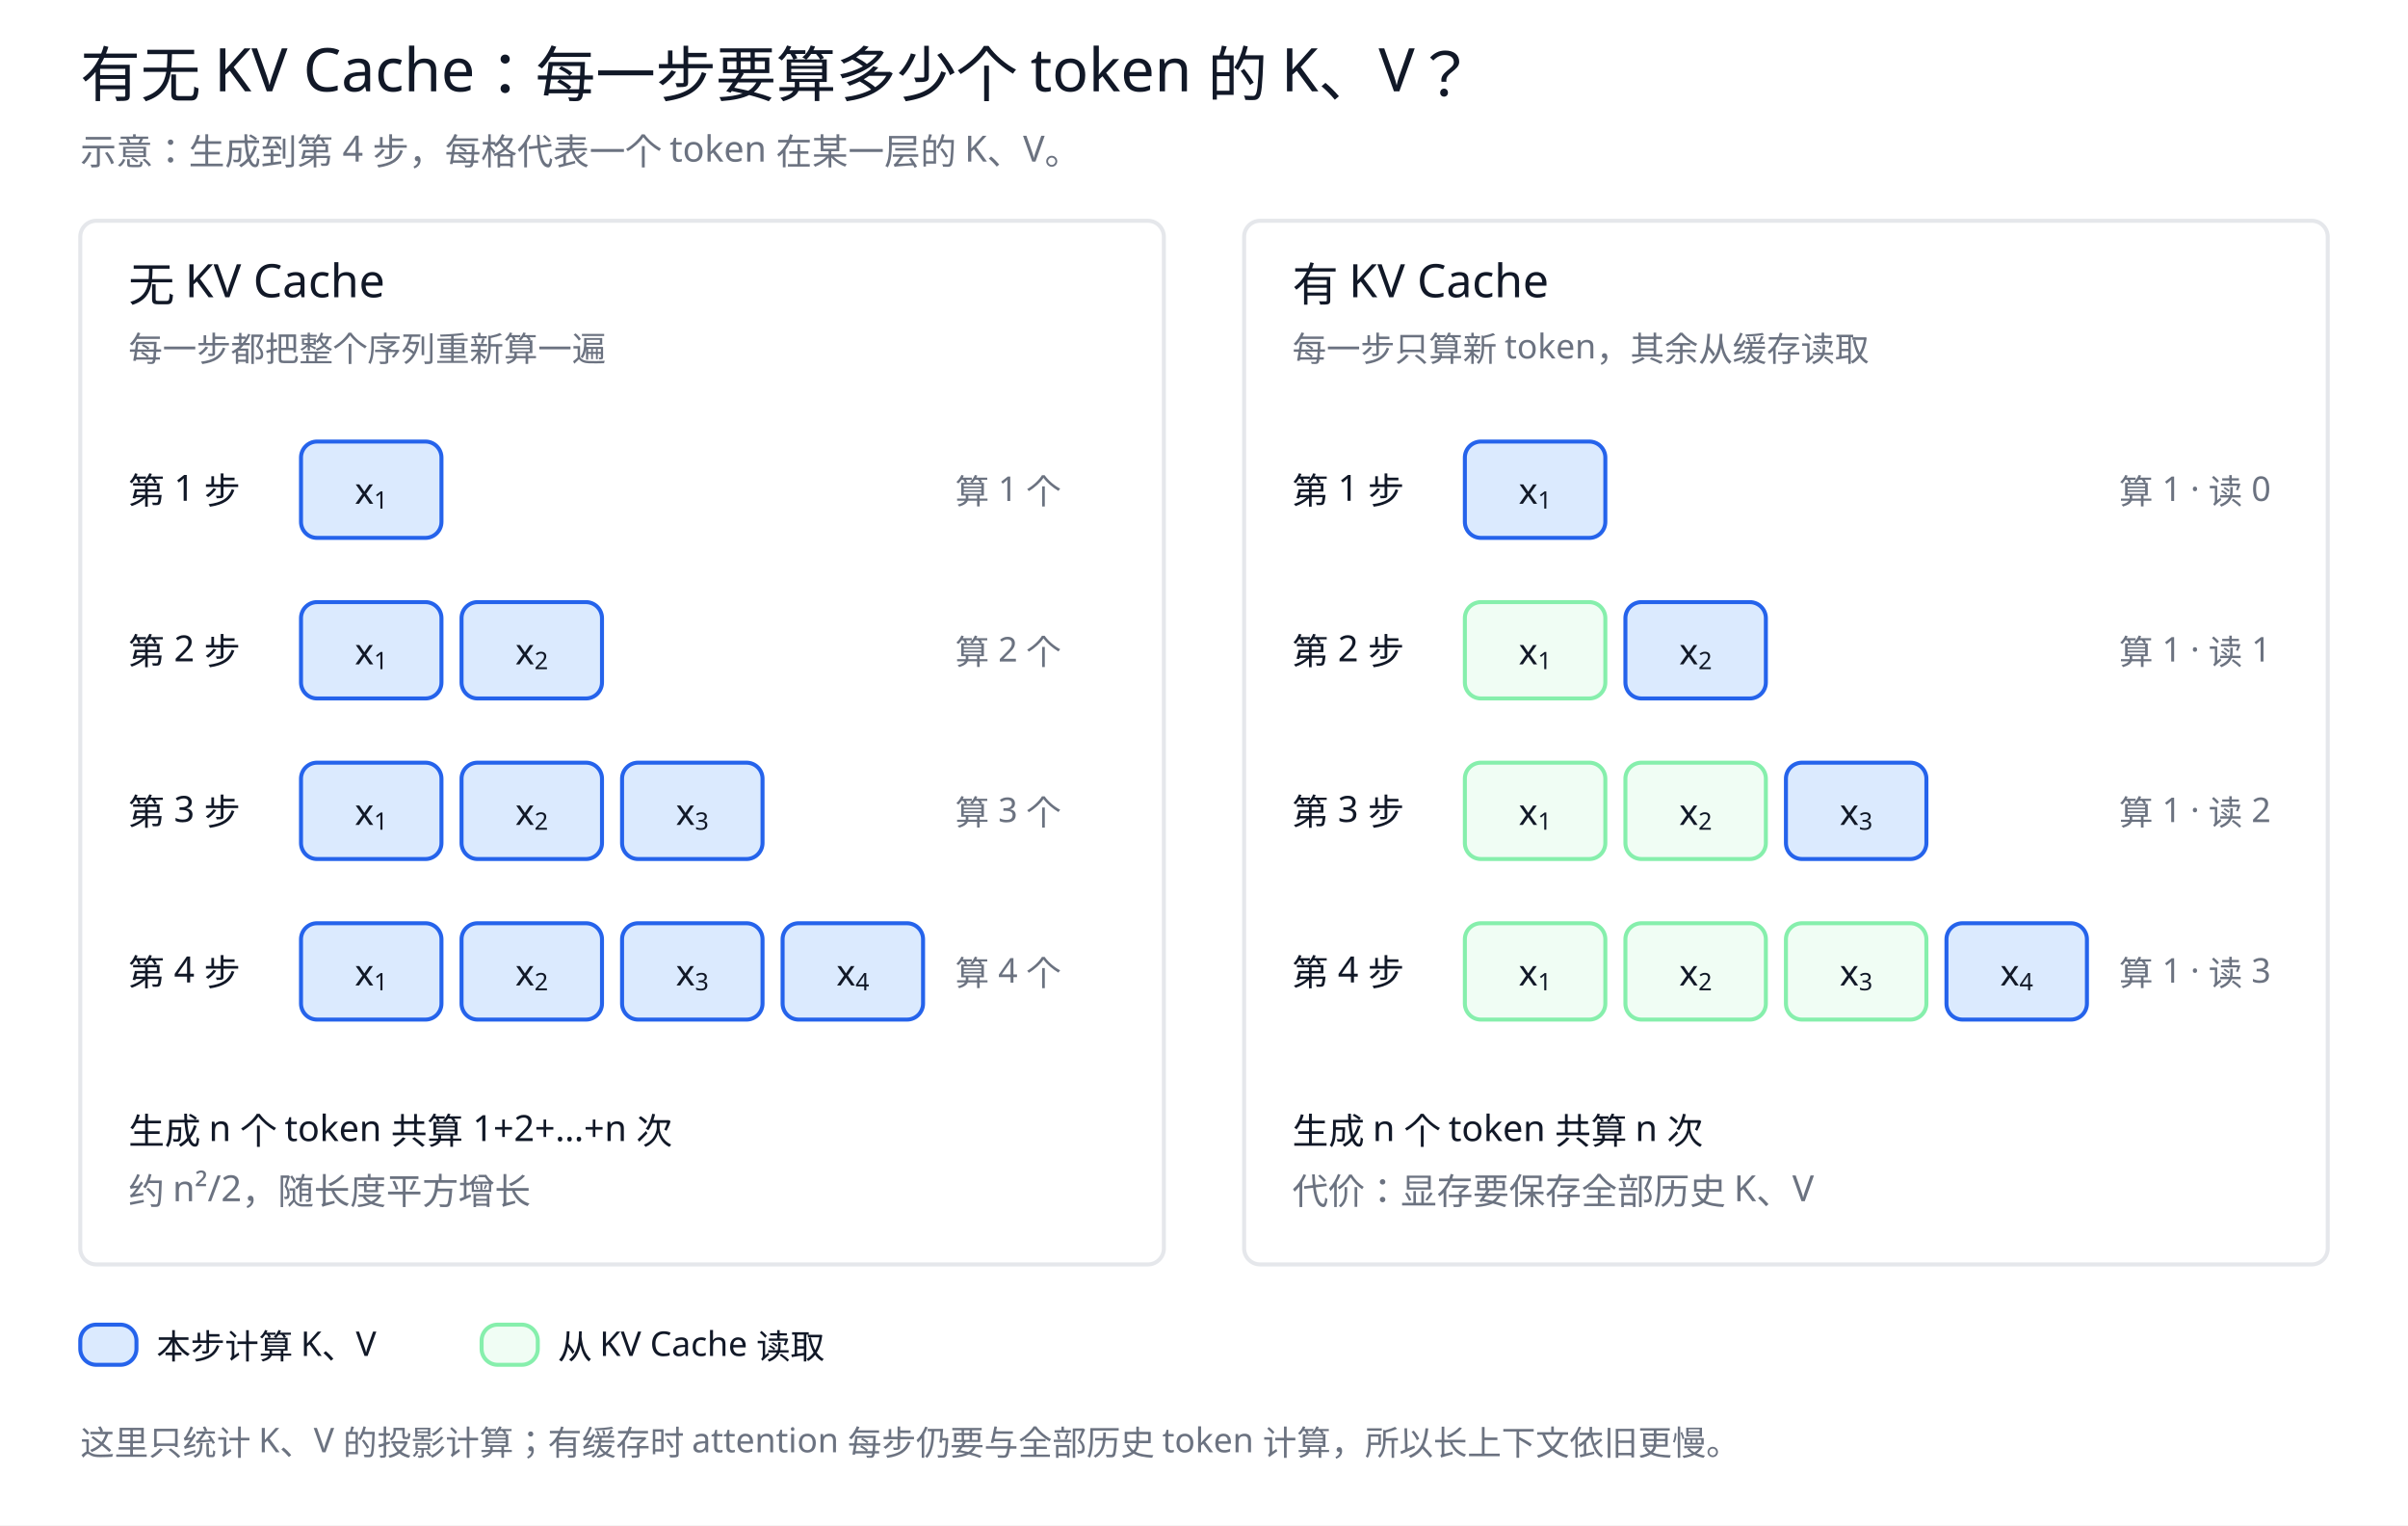
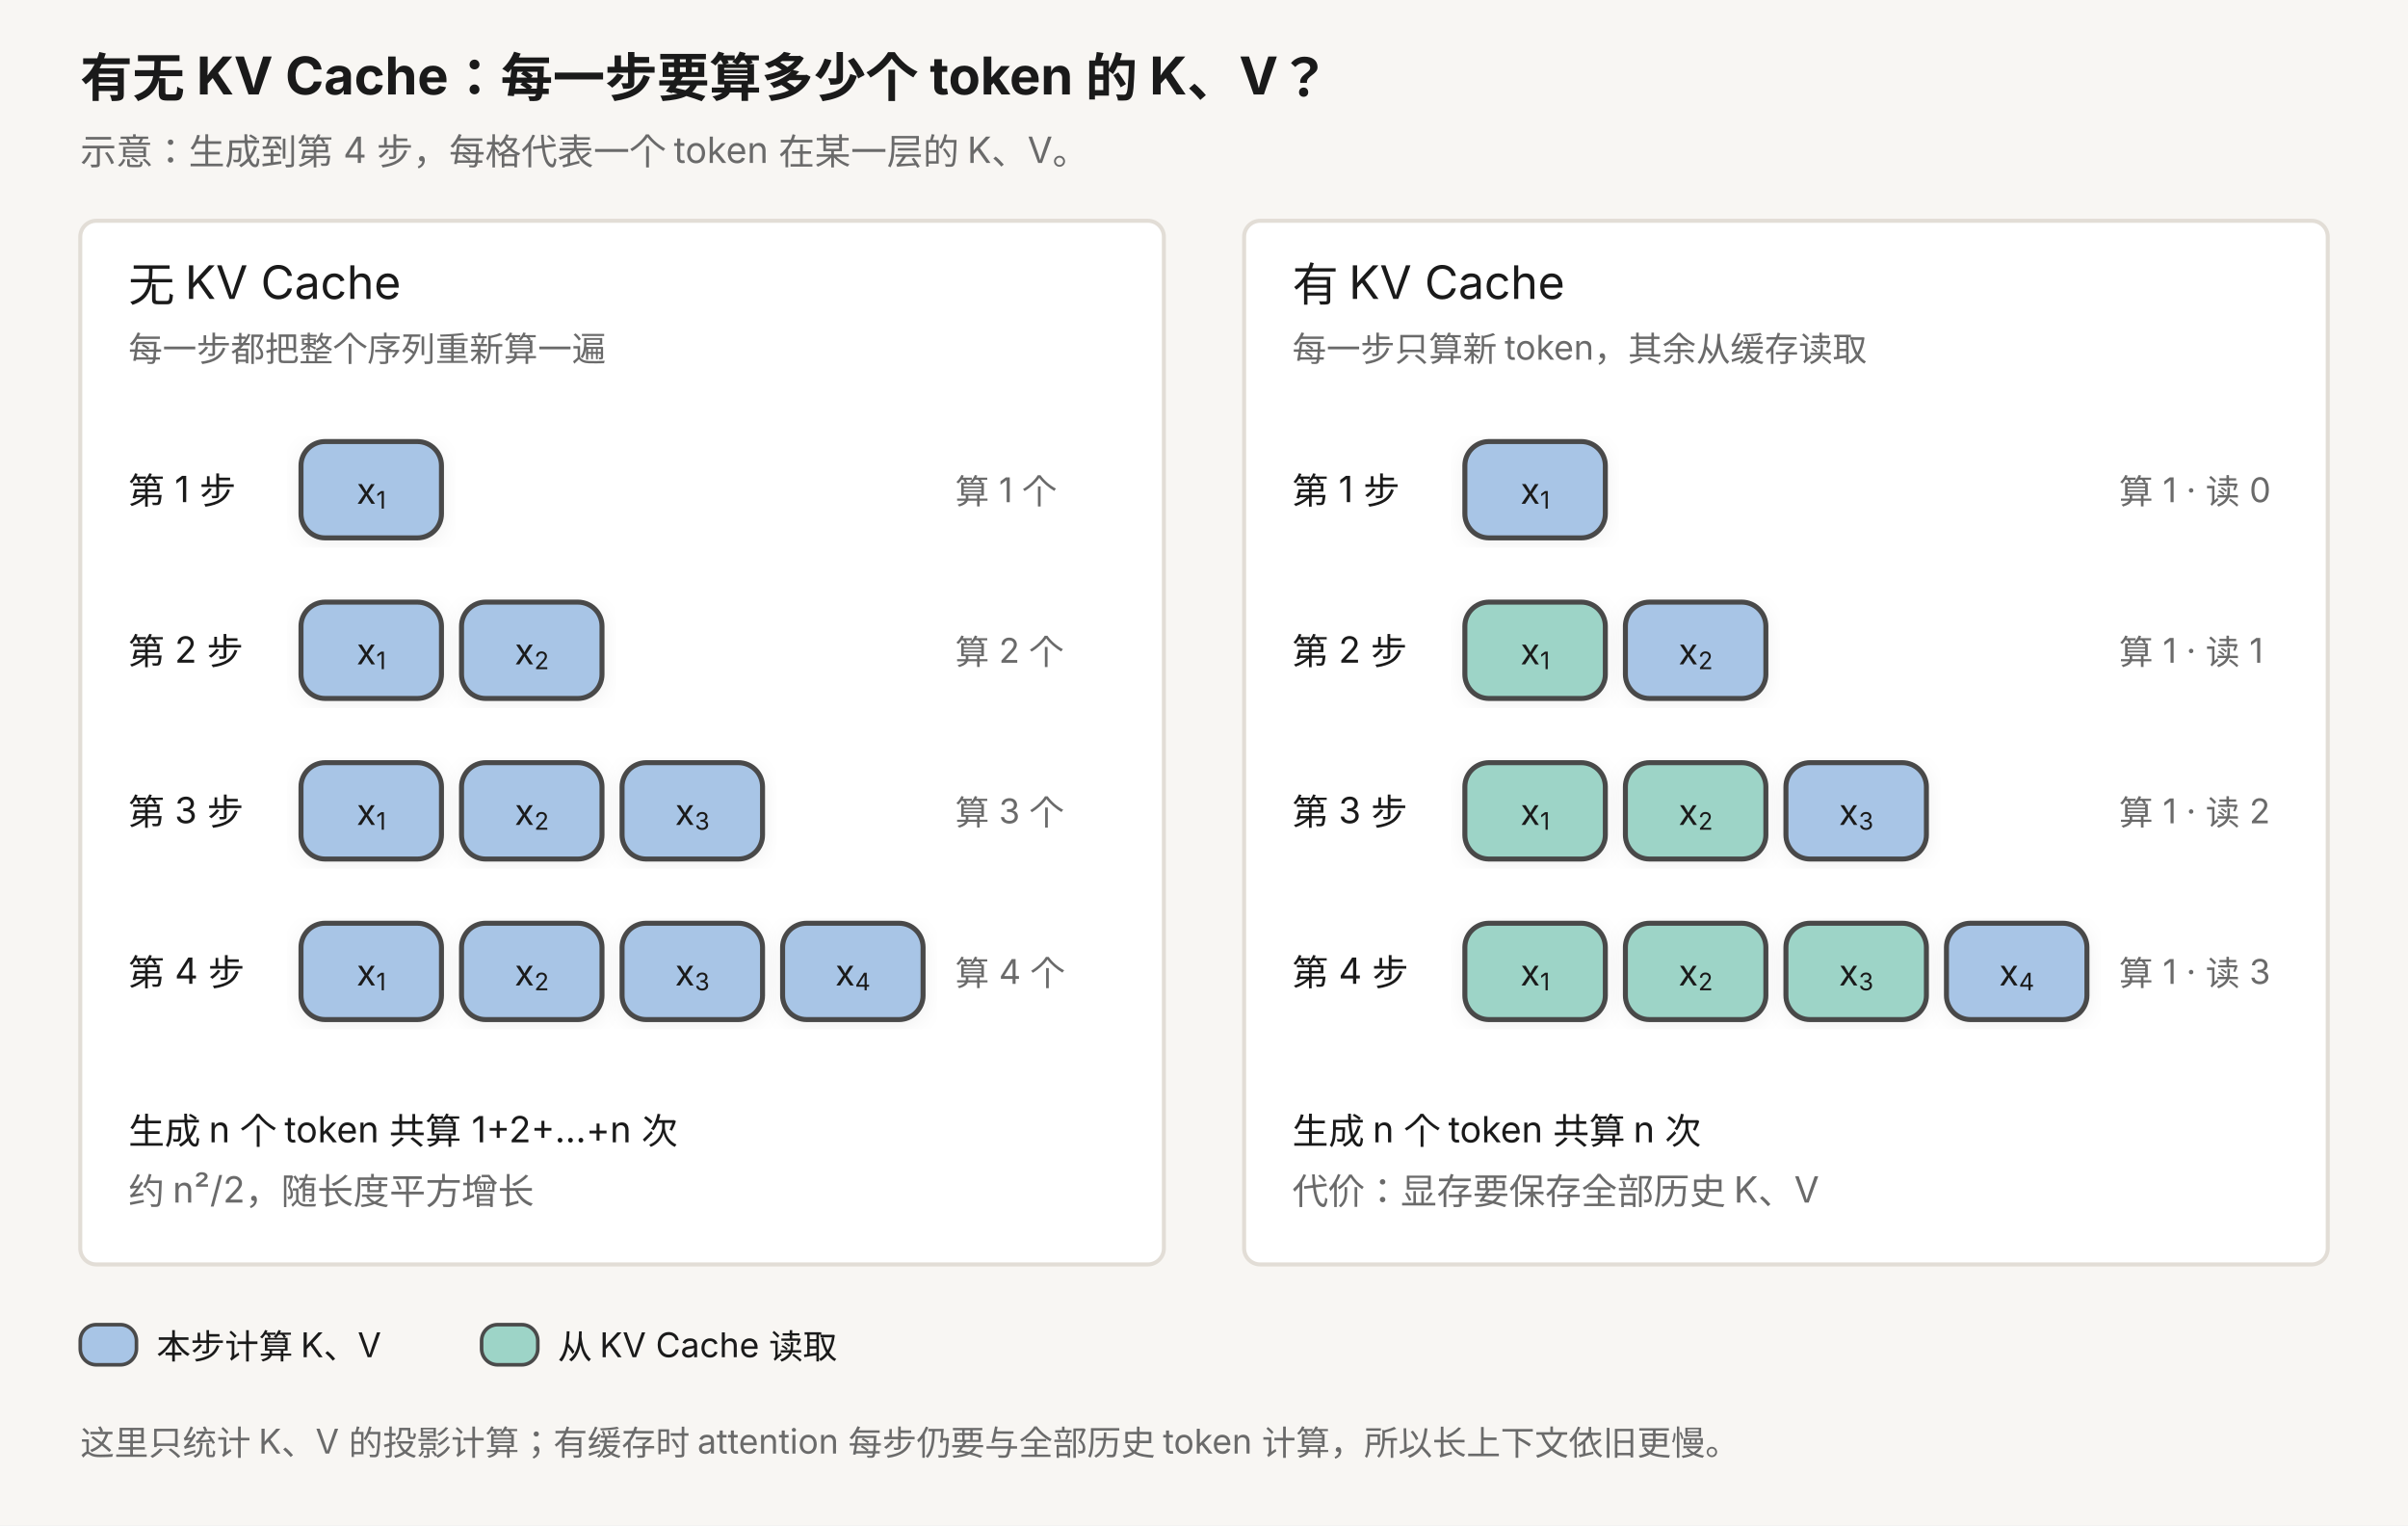
<svg xmlns="http://www.w3.org/2000/svg" width="1200" height="760" viewBox="0 0 1200 760">
-   <style>text{font-family:'Microsoft YaHei','SimHei',sans-serif}</style>
+   <style>text{font-family:-apple-system,'Segoe UI','PingFang SC','Microsoft YaHei','SimHei',sans-serif}</style>
  <defs>
    <marker id="arrow" markerWidth="10" markerHeight="8" refX="9" refY="4" orient="auto">
-       <path d="M0 0L10 4L0 8Z" fill="#2563eb" />
+       <path d="M0 0L10 4L0 8Z" fill="#5a5a5a" />
    </marker>
+     <marker id="arrow-clay" markerWidth="10" markerHeight="8" refX="9" refY="4" orient="auto">
+       <path d="M0 0L10 4L0 8Z" fill="#d97757" />
+     </marker>
+     <filter id="soft">
+       <feDropShadow dx="0" dy="2" stdDeviation="5" flood-color="#000" flood-opacity="0.06" />
+     </filter>
  </defs>
-   <rect width="1200" height="760" fill="#ffffff" />
-   <text x="40" y="48" font-size="30" fill="#111827" text-anchor="start">有无 KV Cache：每一步要算多少个 token 的 K、V？</text>
-   <text x="40" y="82" font-size="18" fill="#6b7280" text-anchor="start">示意：生成到第 4 步，每格代表一个 token 在某一层的 K、V。</text>
-   <rect x="40" y="110" width="540" height="520" rx="8" fill="#ffffff" stroke="#e5e7eb" stroke-width="2" />
-   <text x="64" y="150" font-size="23" fill="#111827" text-anchor="start">无 KV Cache</text>
-   <text x="64" y="180" font-size="17" fill="#6b7280" text-anchor="start">每一步都把整个序列重新算一遍</text>
-   <text x="64" y="251" font-size="18" fill="#111827" text-anchor="start">第 1 步</text>
-   <rect x="150" y="220" width="70" height="48" rx="8" fill="#dbeafe" stroke="#2563eb" stroke-width="2" />
-   <text x="185" y="251" font-size="18" fill="#111827" text-anchor="middle">x<tspan font-size="12" baseline-shift="sub">1</tspan>
+   <rect width="1200" height="760" fill="#f8f6f3" />
+   <text x="40" y="48" font-size="26" fill="#1a1a1a" text-anchor="start" font-weight="700">有无 KV Cache：每一步要算多少个 token 的 K、V？</text>
+   <text x="40" y="82" font-size="18" fill="#6a6a6a" text-anchor="start">示意：生成到第 4 步，每格代表一个 token 在某一层的 K、V。</text>
+   <rect x="40" y="110" width="540" height="520" rx="8" fill="#ffffff" stroke="#e2ddd6" stroke-width="2" />
+   <text x="64" y="150" font-size="23" fill="#1a1a1a" text-anchor="start">无 KV Cache</text>
+   <text x="64" y="180" font-size="17" fill="#6a6a6a" text-anchor="start">每一步都把整个序列重新算一遍</text>
+   <text x="64" y="251" font-size="18" fill="#1a1a1a" text-anchor="start">第 1 步</text>
+   <rect x="150" y="220" width="70" height="48" rx="12" fill="#a8c5e6" stroke="#4a4a4a" stroke-width="2.5" filter="url(#soft)" />
+   <text x="185" y="251" font-size="18" fill="#1a1a1a" text-anchor="middle">x<tspan font-size="12" baseline-shift="sub">1</tspan>
  </text>
-   <text x="476" y="251" font-size="17" fill="#6b7280" text-anchor="start">算 1 个</text>
-   <text x="64" y="331" font-size="18" fill="#111827" text-anchor="start">第 2 步</text>
-   <rect x="150" y="300" width="70" height="48" rx="8" fill="#dbeafe" stroke="#2563eb" stroke-width="2" />
-   <text x="185" y="331" font-size="18" fill="#111827" text-anchor="middle">x<tspan font-size="12" baseline-shift="sub">1</tspan>
+   <text x="476" y="251" font-size="17" fill="#6a6a6a" text-anchor="start">算 1 个</text>
+   <text x="64" y="331" font-size="18" fill="#1a1a1a" text-anchor="start">第 2 步</text>
+   <rect x="150" y="300" width="70" height="48" rx="12" fill="#a8c5e6" stroke="#4a4a4a" stroke-width="2.5" filter="url(#soft)" />
+   <text x="185" y="331" font-size="18" fill="#1a1a1a" text-anchor="middle">x<tspan font-size="12" baseline-shift="sub">1</tspan>
  </text>
-   <rect x="230" y="300" width="70" height="48" rx="8" fill="#dbeafe" stroke="#2563eb" stroke-width="2" />
-   <text x="265" y="331" font-size="18" fill="#111827" text-anchor="middle">x<tspan font-size="12" baseline-shift="sub">2</tspan>
+   <rect x="230" y="300" width="70" height="48" rx="12" fill="#a8c5e6" stroke="#4a4a4a" stroke-width="2.5" filter="url(#soft)" />
+   <text x="265" y="331" font-size="18" fill="#1a1a1a" text-anchor="middle">x<tspan font-size="12" baseline-shift="sub">2</tspan>
  </text>
-   <text x="476" y="331" font-size="17" fill="#6b7280" text-anchor="start">算 2 个</text>
-   <text x="64" y="411" font-size="18" fill="#111827" text-anchor="start">第 3 步</text>
-   <rect x="150" y="380" width="70" height="48" rx="8" fill="#dbeafe" stroke="#2563eb" stroke-width="2" />
-   <text x="185" y="411" font-size="18" fill="#111827" text-anchor="middle">x<tspan font-size="12" baseline-shift="sub">1</tspan>
+   <text x="476" y="331" font-size="17" fill="#6a6a6a" text-anchor="start">算 2 个</text>
+   <text x="64" y="411" font-size="18" fill="#1a1a1a" text-anchor="start">第 3 步</text>
+   <rect x="150" y="380" width="70" height="48" rx="12" fill="#a8c5e6" stroke="#4a4a4a" stroke-width="2.5" filter="url(#soft)" />
+   <text x="185" y="411" font-size="18" fill="#1a1a1a" text-anchor="middle">x<tspan font-size="12" baseline-shift="sub">1</tspan>
  </text>
-   <rect x="230" y="380" width="70" height="48" rx="8" fill="#dbeafe" stroke="#2563eb" stroke-width="2" />
-   <text x="265" y="411" font-size="18" fill="#111827" text-anchor="middle">x<tspan font-size="12" baseline-shift="sub">2</tspan>
+   <rect x="230" y="380" width="70" height="48" rx="12" fill="#a8c5e6" stroke="#4a4a4a" stroke-width="2.5" filter="url(#soft)" />
+   <text x="265" y="411" font-size="18" fill="#1a1a1a" text-anchor="middle">x<tspan font-size="12" baseline-shift="sub">2</tspan>
  </text>
-   <rect x="310" y="380" width="70" height="48" rx="8" fill="#dbeafe" stroke="#2563eb" stroke-width="2" />
-   <text x="345" y="411" font-size="18" fill="#111827" text-anchor="middle">x<tspan font-size="12" baseline-shift="sub">3</tspan>
+   <rect x="310" y="380" width="70" height="48" rx="12" fill="#a8c5e6" stroke="#4a4a4a" stroke-width="2.5" filter="url(#soft)" />
+   <text x="345" y="411" font-size="18" fill="#1a1a1a" text-anchor="middle">x<tspan font-size="12" baseline-shift="sub">3</tspan>
  </text>
-   <text x="476" y="411" font-size="17" fill="#6b7280" text-anchor="start">算 3 个</text>
-   <text x="64" y="491" font-size="18" fill="#111827" text-anchor="start">第 4 步</text>
-   <rect x="150" y="460" width="70" height="48" rx="8" fill="#dbeafe" stroke="#2563eb" stroke-width="2" />
-   <text x="185" y="491" font-size="18" fill="#111827" text-anchor="middle">x<tspan font-size="12" baseline-shift="sub">1</tspan>
+   <text x="476" y="411" font-size="17" fill="#6a6a6a" text-anchor="start">算 3 个</text>
+   <text x="64" y="491" font-size="18" fill="#1a1a1a" text-anchor="start">第 4 步</text>
+   <rect x="150" y="460" width="70" height="48" rx="12" fill="#a8c5e6" stroke="#4a4a4a" stroke-width="2.5" filter="url(#soft)" />
+   <text x="185" y="491" font-size="18" fill="#1a1a1a" text-anchor="middle">x<tspan font-size="12" baseline-shift="sub">1</tspan>
  </text>
-   <rect x="230" y="460" width="70" height="48" rx="8" fill="#dbeafe" stroke="#2563eb" stroke-width="2" />
-   <text x="265" y="491" font-size="18" fill="#111827" text-anchor="middle">x<tspan font-size="12" baseline-shift="sub">2</tspan>
+   <rect x="230" y="460" width="70" height="48" rx="12" fill="#a8c5e6" stroke="#4a4a4a" stroke-width="2.5" filter="url(#soft)" />
+   <text x="265" y="491" font-size="18" fill="#1a1a1a" text-anchor="middle">x<tspan font-size="12" baseline-shift="sub">2</tspan>
  </text>
-   <rect x="310" y="460" width="70" height="48" rx="8" fill="#dbeafe" stroke="#2563eb" stroke-width="2" />
-   <text x="345" y="491" font-size="18" fill="#111827" text-anchor="middle">x<tspan font-size="12" baseline-shift="sub">3</tspan>
+   <rect x="310" y="460" width="70" height="48" rx="12" fill="#a8c5e6" stroke="#4a4a4a" stroke-width="2.5" filter="url(#soft)" />
+   <text x="345" y="491" font-size="18" fill="#1a1a1a" text-anchor="middle">x<tspan font-size="12" baseline-shift="sub">3</tspan>
  </text>
-   <rect x="390" y="460" width="70" height="48" rx="8" fill="#dbeafe" stroke="#2563eb" stroke-width="2" />
-   <text x="425" y="491" font-size="18" fill="#111827" text-anchor="middle">x<tspan font-size="12" baseline-shift="sub">4</tspan>
+   <rect x="390" y="460" width="70" height="48" rx="12" fill="#a8c5e6" stroke="#4a4a4a" stroke-width="2.5" filter="url(#soft)" />
+   <text x="425" y="491" font-size="18" fill="#1a1a1a" text-anchor="middle">x<tspan font-size="12" baseline-shift="sub">4</tspan>
  </text>
-   <text x="476" y="491" font-size="17" fill="#6b7280" text-anchor="start">算 4 个</text>
-   <text x="64" y="570" font-size="18" fill="#111827" text-anchor="start">生成 n 个 token 共算 1+2+…+n 次</text>
-   <text x="64" y="600" font-size="18" fill="#6b7280" text-anchor="start">约 n²/2，随长度平方增长</text>
-   <rect x="620" y="110" width="540" height="520" rx="8" fill="#ffffff" stroke="#e5e7eb" stroke-width="2" />
-   <text x="644" y="150" font-size="23" fill="#111827" text-anchor="start">有 KV Cache</text>
-   <text x="644" y="180" font-size="17" fill="#6b7280" text-anchor="start">每一步只算新 token，其余从缓存读取</text>
-   <text x="644" y="251" font-size="18" fill="#111827" text-anchor="start">第 1 步</text>
-   <rect x="730" y="220" width="70" height="48" rx="8" fill="#dbeafe" stroke="#2563eb" stroke-width="2" />
-   <text x="765" y="251" font-size="18" fill="#111827" text-anchor="middle">x<tspan font-size="12" baseline-shift="sub">1</tspan>
+   <text x="476" y="491" font-size="17" fill="#6a6a6a" text-anchor="start">算 4 个</text>
+   <text x="64" y="570" font-size="18" fill="#1a1a1a" text-anchor="start">生成 n 个 token 共算 1+2+…+n 次</text>
+   <text x="64" y="600" font-size="18" fill="#6a6a6a" text-anchor="start">约 n²/2，随长度平方增长</text>
+   <rect x="620" y="110" width="540" height="520" rx="8" fill="#ffffff" stroke="#e2ddd6" stroke-width="2" />
+   <text x="644" y="150" font-size="23" fill="#1a1a1a" text-anchor="start">有 KV Cache</text>
+   <text x="644" y="180" font-size="17" fill="#6a6a6a" text-anchor="start">每一步只算新 token，其余从缓存读取</text>
+   <text x="644" y="251" font-size="18" fill="#1a1a1a" text-anchor="start">第 1 步</text>
+   <rect x="730" y="220" width="70" height="48" rx="12" fill="#a8c5e6" stroke="#4a4a4a" stroke-width="2.5" filter="url(#soft)" />
+   <text x="765" y="251" font-size="18" fill="#1a1a1a" text-anchor="middle">x<tspan font-size="12" baseline-shift="sub">1</tspan>
  </text>
-   <text x="1056" y="251" font-size="17" fill="#6b7280" text-anchor="start">算 1 · 读 0</text>
-   <text x="644" y="331" font-size="18" fill="#111827" text-anchor="start">第 2 步</text>
-   <rect x="730" y="300" width="70" height="48" rx="8" fill="#f0fdf4" stroke="#86efac" stroke-width="2" />
-   <text x="765" y="331" font-size="18" fill="#111827" text-anchor="middle">x<tspan font-size="12" baseline-shift="sub">1</tspan>
+   <text x="1056" y="251" font-size="17" fill="#6a6a6a" text-anchor="start">算 1 · 读 0</text>
+   <text x="644" y="331" font-size="18" fill="#1a1a1a" text-anchor="start">第 2 步</text>
+   <rect x="730" y="300" width="70" height="48" rx="12" fill="#9dd4c7" stroke="#4a4a4a" stroke-width="2.5" filter="url(#soft)" />
+   <text x="765" y="331" font-size="18" fill="#1a1a1a" text-anchor="middle">x<tspan font-size="12" baseline-shift="sub">1</tspan>
  </text>
-   <rect x="810" y="300" width="70" height="48" rx="8" fill="#dbeafe" stroke="#2563eb" stroke-width="2" />
-   <text x="845" y="331" font-size="18" fill="#111827" text-anchor="middle">x<tspan font-size="12" baseline-shift="sub">2</tspan>
+   <rect x="810" y="300" width="70" height="48" rx="12" fill="#a8c5e6" stroke="#4a4a4a" stroke-width="2.5" filter="url(#soft)" />
+   <text x="845" y="331" font-size="18" fill="#1a1a1a" text-anchor="middle">x<tspan font-size="12" baseline-shift="sub">2</tspan>
  </text>
-   <text x="1056" y="331" font-size="17" fill="#6b7280" text-anchor="start">算 1 · 读 1</text>
-   <text x="644" y="411" font-size="18" fill="#111827" text-anchor="start">第 3 步</text>
-   <rect x="730" y="380" width="70" height="48" rx="8" fill="#f0fdf4" stroke="#86efac" stroke-width="2" />
-   <text x="765" y="411" font-size="18" fill="#111827" text-anchor="middle">x<tspan font-size="12" baseline-shift="sub">1</tspan>
+   <text x="1056" y="331" font-size="17" fill="#6a6a6a" text-anchor="start">算 1 · 读 1</text>
+   <text x="644" y="411" font-size="18" fill="#1a1a1a" text-anchor="start">第 3 步</text>
+   <rect x="730" y="380" width="70" height="48" rx="12" fill="#9dd4c7" stroke="#4a4a4a" stroke-width="2.5" filter="url(#soft)" />
+   <text x="765" y="411" font-size="18" fill="#1a1a1a" text-anchor="middle">x<tspan font-size="12" baseline-shift="sub">1</tspan>
  </text>
-   <rect x="810" y="380" width="70" height="48" rx="8" fill="#f0fdf4" stroke="#86efac" stroke-width="2" />
-   <text x="845" y="411" font-size="18" fill="#111827" text-anchor="middle">x<tspan font-size="12" baseline-shift="sub">2</tspan>
+   <rect x="810" y="380" width="70" height="48" rx="12" fill="#9dd4c7" stroke="#4a4a4a" stroke-width="2.5" filter="url(#soft)" />
+   <text x="845" y="411" font-size="18" fill="#1a1a1a" text-anchor="middle">x<tspan font-size="12" baseline-shift="sub">2</tspan>
  </text>
-   <rect x="890" y="380" width="70" height="48" rx="8" fill="#dbeafe" stroke="#2563eb" stroke-width="2" />
-   <text x="925" y="411" font-size="18" fill="#111827" text-anchor="middle">x<tspan font-size="12" baseline-shift="sub">3</tspan>
+   <rect x="890" y="380" width="70" height="48" rx="12" fill="#a8c5e6" stroke="#4a4a4a" stroke-width="2.5" filter="url(#soft)" />
+   <text x="925" y="411" font-size="18" fill="#1a1a1a" text-anchor="middle">x<tspan font-size="12" baseline-shift="sub">3</tspan>
  </text>
-   <text x="1056" y="411" font-size="17" fill="#6b7280" text-anchor="start">算 1 · 读 2</text>
-   <text x="644" y="491" font-size="18" fill="#111827" text-anchor="start">第 4 步</text>
-   <rect x="730" y="460" width="70" height="48" rx="8" fill="#f0fdf4" stroke="#86efac" stroke-width="2" />
-   <text x="765" y="491" font-size="18" fill="#111827" text-anchor="middle">x<tspan font-size="12" baseline-shift="sub">1</tspan>
+   <text x="1056" y="411" font-size="17" fill="#6a6a6a" text-anchor="start">算 1 · 读 2</text>
+   <text x="644" y="491" font-size="18" fill="#1a1a1a" text-anchor="start">第 4 步</text>
+   <rect x="730" y="460" width="70" height="48" rx="12" fill="#9dd4c7" stroke="#4a4a4a" stroke-width="2.5" filter="url(#soft)" />
+   <text x="765" y="491" font-size="18" fill="#1a1a1a" text-anchor="middle">x<tspan font-size="12" baseline-shift="sub">1</tspan>
  </text>
-   <rect x="810" y="460" width="70" height="48" rx="8" fill="#f0fdf4" stroke="#86efac" stroke-width="2" />
-   <text x="845" y="491" font-size="18" fill="#111827" text-anchor="middle">x<tspan font-size="12" baseline-shift="sub">2</tspan>
+   <rect x="810" y="460" width="70" height="48" rx="12" fill="#9dd4c7" stroke="#4a4a4a" stroke-width="2.5" filter="url(#soft)" />
+   <text x="845" y="491" font-size="18" fill="#1a1a1a" text-anchor="middle">x<tspan font-size="12" baseline-shift="sub">2</tspan>
  </text>
-   <rect x="890" y="460" width="70" height="48" rx="8" fill="#f0fdf4" stroke="#86efac" stroke-width="2" />
-   <text x="925" y="491" font-size="18" fill="#111827" text-anchor="middle">x<tspan font-size="12" baseline-shift="sub">3</tspan>
+   <rect x="890" y="460" width="70" height="48" rx="12" fill="#9dd4c7" stroke="#4a4a4a" stroke-width="2.5" filter="url(#soft)" />
+   <text x="925" y="491" font-size="18" fill="#1a1a1a" text-anchor="middle">x<tspan font-size="12" baseline-shift="sub">3</tspan>
  </text>
-   <rect x="970" y="460" width="70" height="48" rx="8" fill="#dbeafe" stroke="#2563eb" stroke-width="2" />
-   <text x="1005" y="491" font-size="18" fill="#111827" text-anchor="middle">x<tspan font-size="12" baseline-shift="sub">4</tspan>
+   <rect x="970" y="460" width="70" height="48" rx="12" fill="#a8c5e6" stroke="#4a4a4a" stroke-width="2.5" filter="url(#soft)" />
+   <text x="1005" y="491" font-size="18" fill="#1a1a1a" text-anchor="middle">x<tspan font-size="12" baseline-shift="sub">4</tspan>
  </text>
-   <text x="1056" y="491" font-size="17" fill="#6b7280" text-anchor="start">算 1 · 读 3</text>
-   <text x="644" y="570" font-size="18" fill="#111827" text-anchor="start">生成 n 个 token 共算 n 次</text>
-   <text x="644" y="600" font-size="18" fill="#6b7280" text-anchor="start">代价：显存要保存全部历史 K、V</text>
-   <rect x="40" y="660" width="28" height="20" rx="8" fill="#dbeafe" stroke="#2563eb" stroke-width="2" />
-   <text x="78" y="677" font-size="17" fill="#111827" text-anchor="start">本步计算 K、V</text>
-   <rect x="240" y="660" width="28" height="20" rx="8" fill="#f0fdf4" stroke="#86efac" stroke-width="2" />
-   <text x="278" y="677" font-size="17" fill="#111827" text-anchor="start">从 KV Cache 读取</text>
-   <text x="40" y="725" font-size="17" fill="#6b7280" text-anchor="start">这里只统计 K、V 的投影计算；有缓存时 attention 每步仍要与全部历史 token 计算，所以长上下文依旧更慢。</text>
+   <text x="1056" y="491" font-size="17" fill="#6a6a6a" text-anchor="start">算 1 · 读 3</text>
+   <text x="644" y="570" font-size="18" fill="#1a1a1a" text-anchor="start">生成 n 个 token 共算 n 次</text>
+   <text x="644" y="600" font-size="18" fill="#6a6a6a" text-anchor="start">代价：显存要保存全部历史 K、V</text>
+   <rect x="40" y="660" width="28" height="20" rx="8" fill="#a8c5e6" stroke="#4a4a4a" stroke-width="1.8" />
+   <text x="78" y="677" font-size="17" fill="#1a1a1a" text-anchor="start">本步计算 K、V</text>
+   <rect x="240" y="660" width="28" height="20" rx="8" fill="#9dd4c7" stroke="#4a4a4a" stroke-width="1.8" />
+   <text x="278" y="677" font-size="17" fill="#1a1a1a" text-anchor="start">从 KV Cache 读取</text>
+   <text x="40" y="725" font-size="17" fill="#6a6a6a" text-anchor="start">这里只统计 K、V 的投影计算；有缓存时 attention 每步仍要与全部历史 token 计算，所以长上下文依旧更慢。</text>
</svg>
